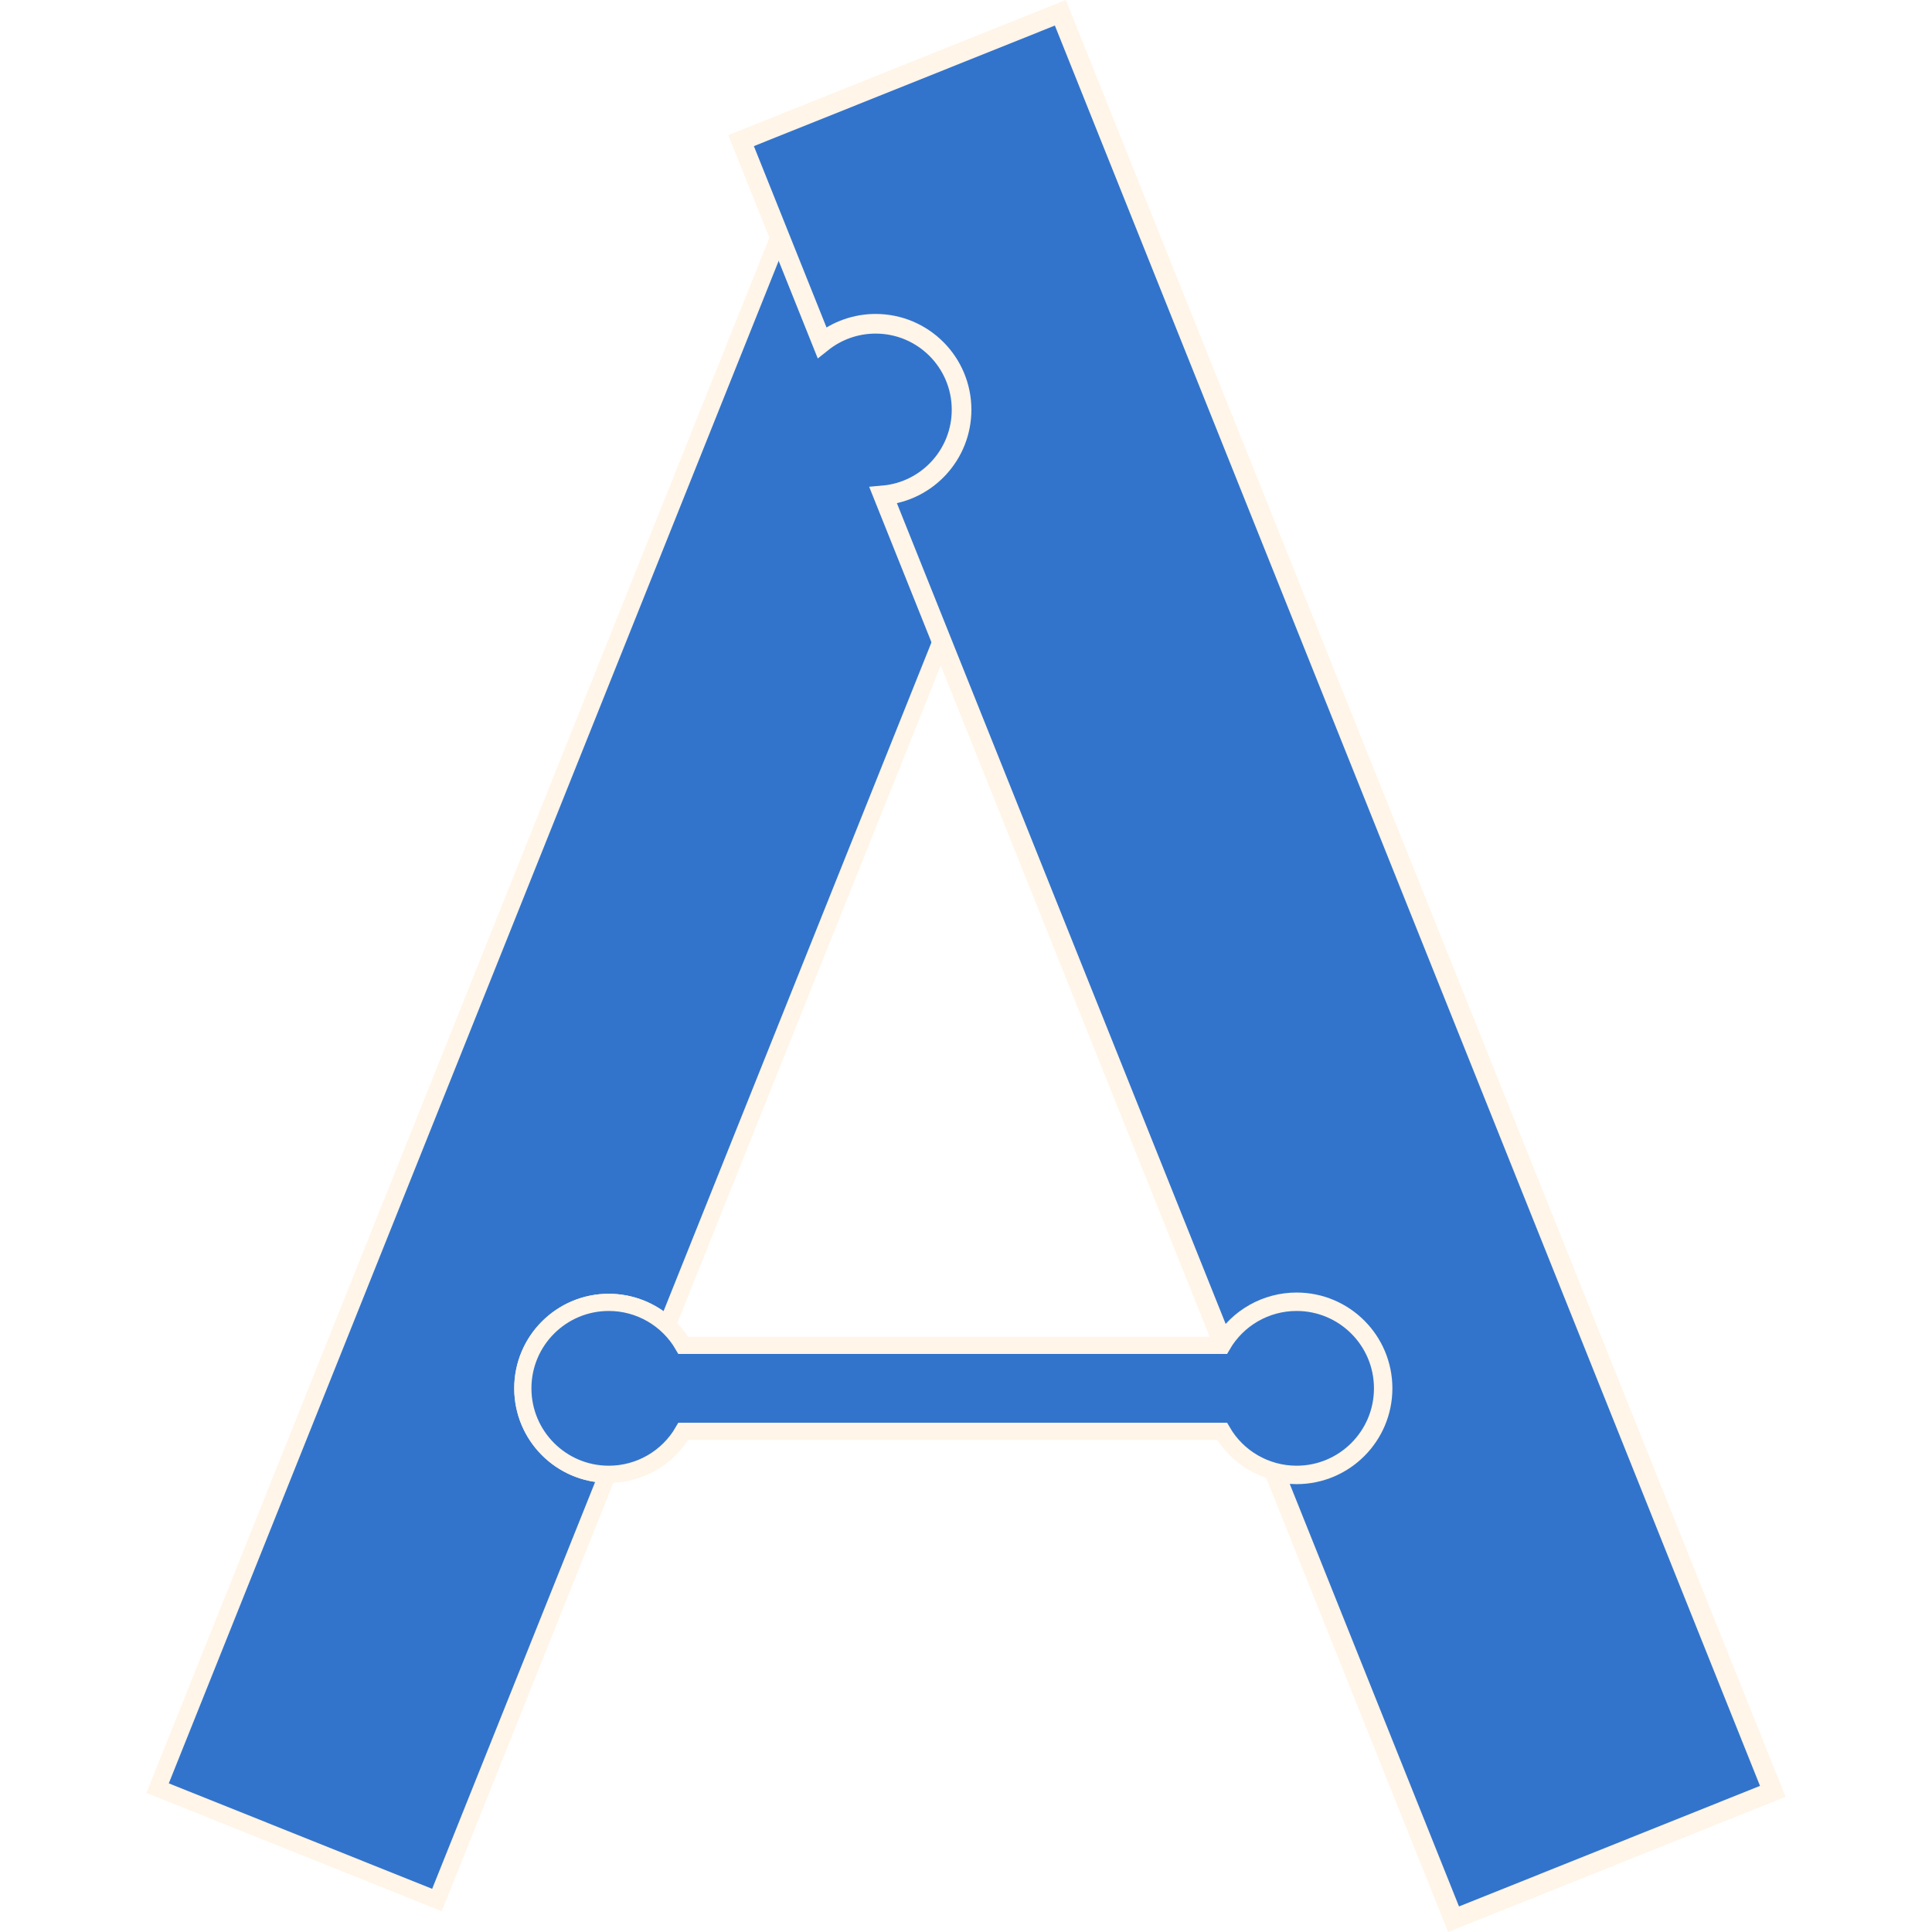
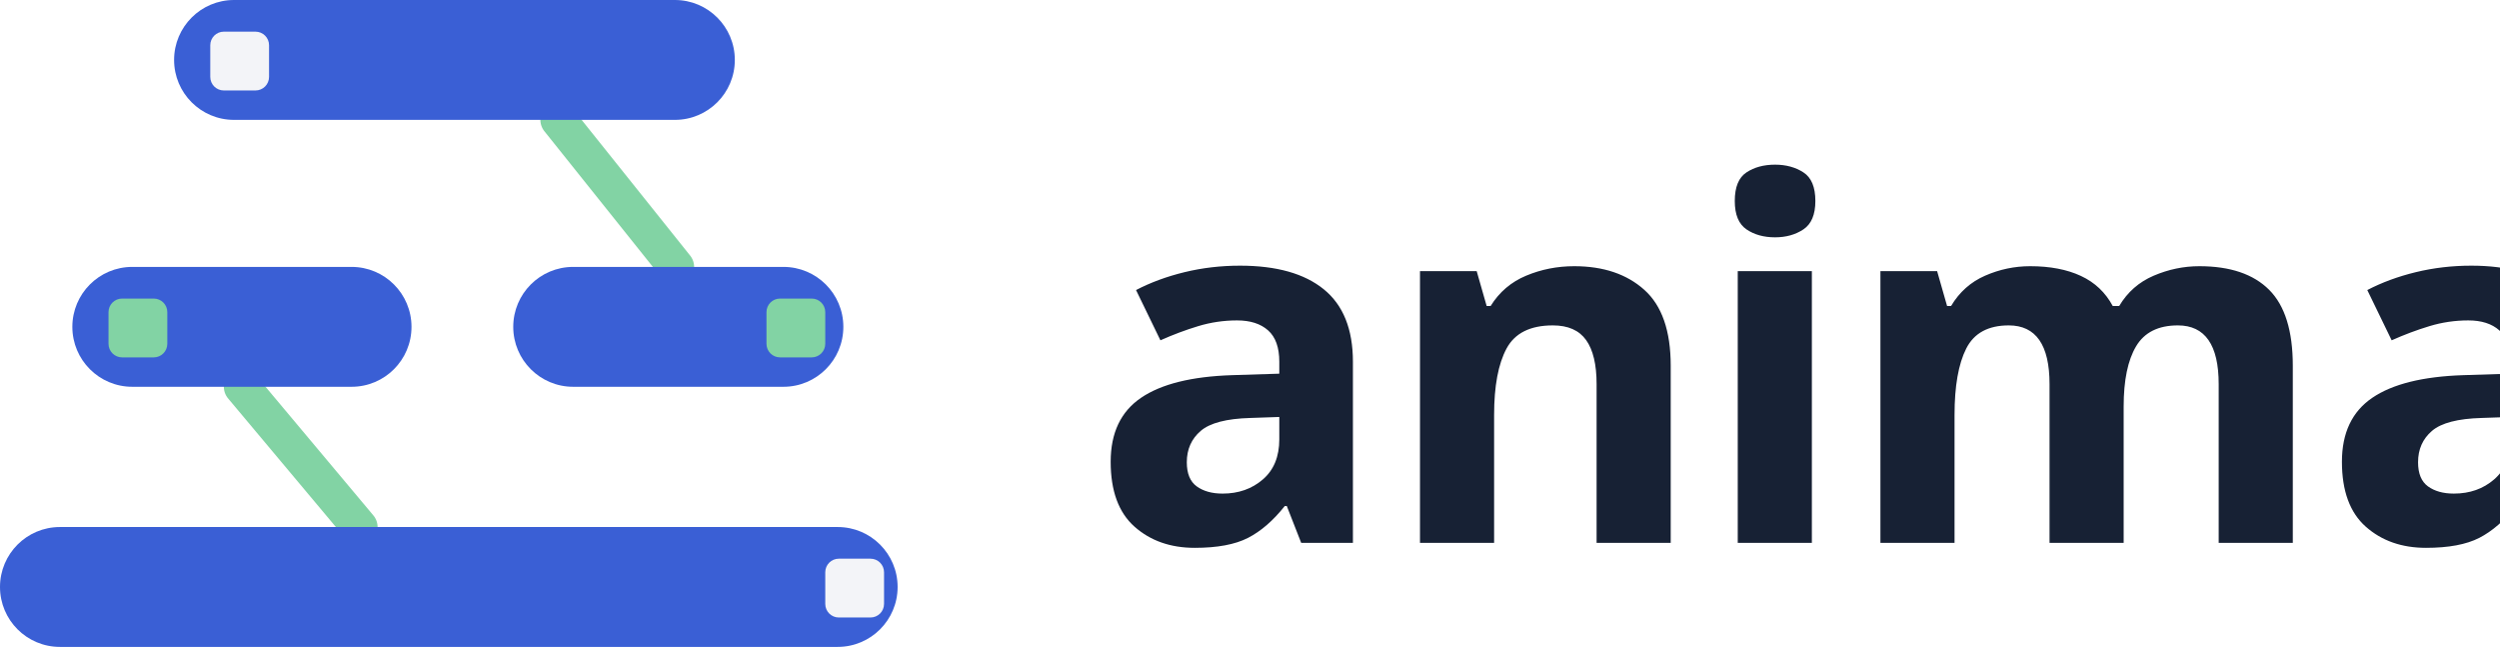
- <svg xmlns="http://www.w3.org/2000/svg" width="117.869mm" height="117.869mm" viewBox="0 0 117.869 117.869" version="1.1" id="svg8">
-   <style id="style833" />
-   <defs id="defs2" />
-   <g id="layer1">
-     <g id="g890" style="fill:#3274cb;fill-opacity:1" transform="matrix(0.9911998,0,0,0.9911998,-13.9865,-98.87767)">
-       <path id="rect837" style="fill:#3274cb;fill-opacity:1;stroke:#fff5e8;stroke-width:4" d="M 235.02,430.969 90,793.004 l 64.98,26.027 39.67,-99.035 A 20,20 0 0 1 174.959,700 a 20,20 0 0 1 20,-20 20,20 0 0 1 13.582,5.32 L 300,456.996 Z" transform="scale(0.2645833)" />
-       <path id="rect850" style="fill:#3274cb;fill-opacity:1;stroke:#fff5e8;stroke-width:4.571" d="m 300,380 -74.264,29.748 18.814,46.967 a 20,20 0 0 1 12.473,-4.367 20,20 0 0 1 20,20 20,20 0 0 1 -18.232,19.922 l 79.061,197.371 A 20,20 0 0 1 354.959,680 a 20,20 0 0 1 20,20 20,20 0 0 1 -20,20 20,20 0 0 1 -5.225,-0.695 l 41.738,104.197 74.264,-29.748 z" transform="scale(0.2645833)" />
-       <path id="path852" style="fill:#3274cb;fill-opacity:1;stroke:#fff5e8;stroke-width:4" d="m 194.959,680 a 20,20 0 0 0 -20,20 20,20 0 0 0 20,20 20,20 0 0 0 17.32,-10 h 125.359 a 20,20 0 0 0 17.32,10 20,20 0 0 0 20,-20 20,20 0 0 0 -20,-20 20,20 0 0 0 -17.322,10 H 212.277 a 20,20 0 0 0 -17.318,-10 z" transform="scale(0.2645833)" />
-     </g>
+ <svg xmlns="http://www.w3.org/2000/svg" width="1105.268" height="286" viewBox="0 0 1105.268 286" version="1.1" id="svg9">
+   <defs id="defs9" />
+   <g id="g10" transform="translate(-213,-372)">
+     <path d="m 460,425 52,65" id="path1" style="fill:none;stroke:#82d3a4;stroke-width:16;stroke-linecap:round" />
+     <path d="m 320,543 52,62" id="path2" style="fill:none;stroke:#82d3a4;stroke-width:16;stroke-linecap:round" />
+     <rect x="290" y="372" width="248" height="53" rx="26.5" fill="#3a5fd5" id="rect2" />
+     <rect x="306" y="386" width="26" height="26" rx="6" fill="#f3f4f8" id="rect3" />
+     <rect x="245" y="490" width="150" height="53" rx="26.5" fill="#3a5fd5" id="rect4" />
+     <rect x="261" y="504" width="26" height="26" rx="6" fill="#82d3a4" id="rect5" />
+     <rect x="440" y="490" width="146" height="53" rx="26.5" fill="#3a5fd5" id="rect6" />
+     <rect x="552" y="504" width="26" height="26" rx="6" fill="#82d3a4" id="rect7" />
+     <rect x="213" y="605" width="397" height="53" rx="26.5" fill="#3a5fd5" id="rect8" />
+     <rect x="578" y="619" width="26" height="26" rx="6" fill="#f3f4f8" id="rect9" />
+     <text x="695" y="612" font-family="Quicksand, Poppins, 'Arial Rounded MT Bold', sans-serif" font-weight="700" font-size="220px" fill="#172134" letter-spacing="-4" id="text9">anima</text>
  </g>
</svg>
